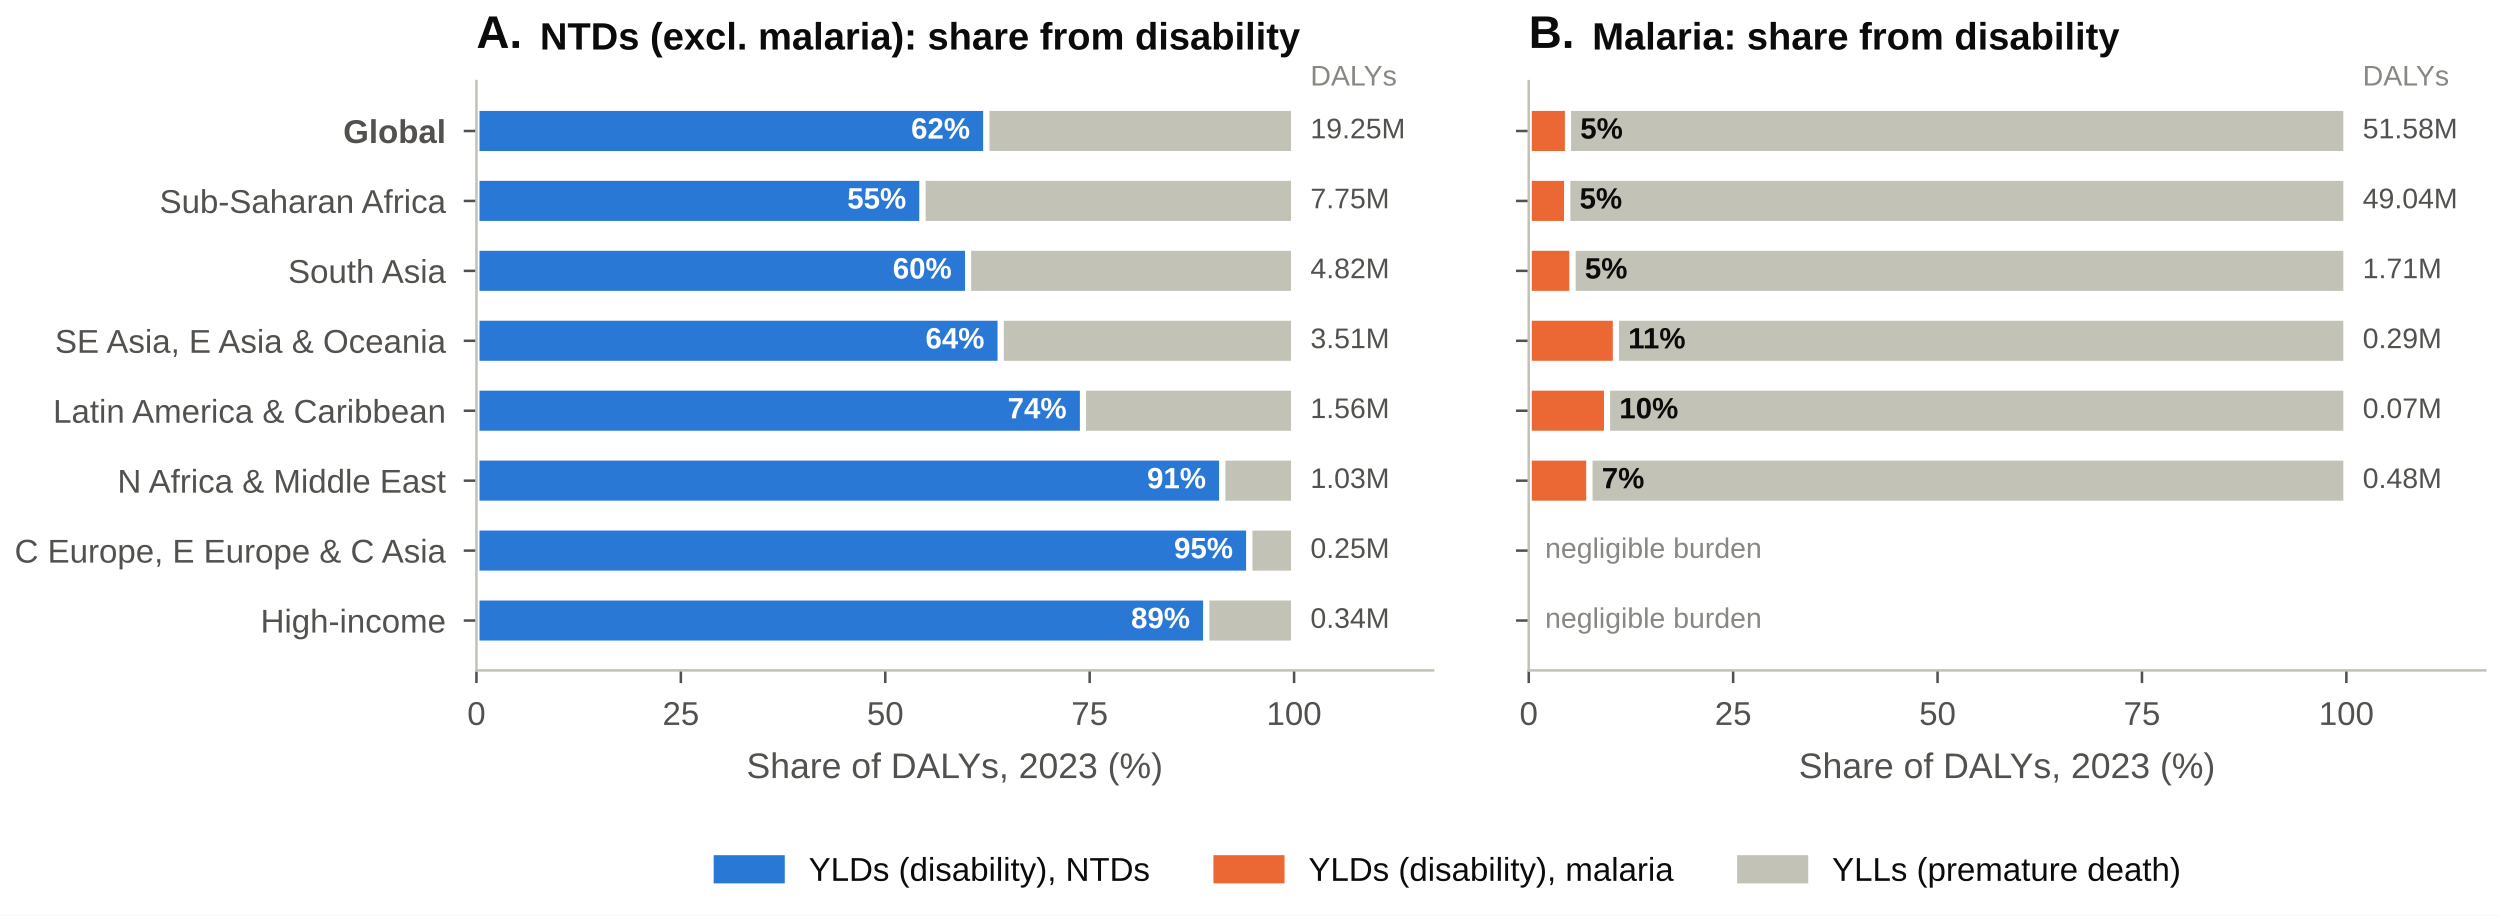
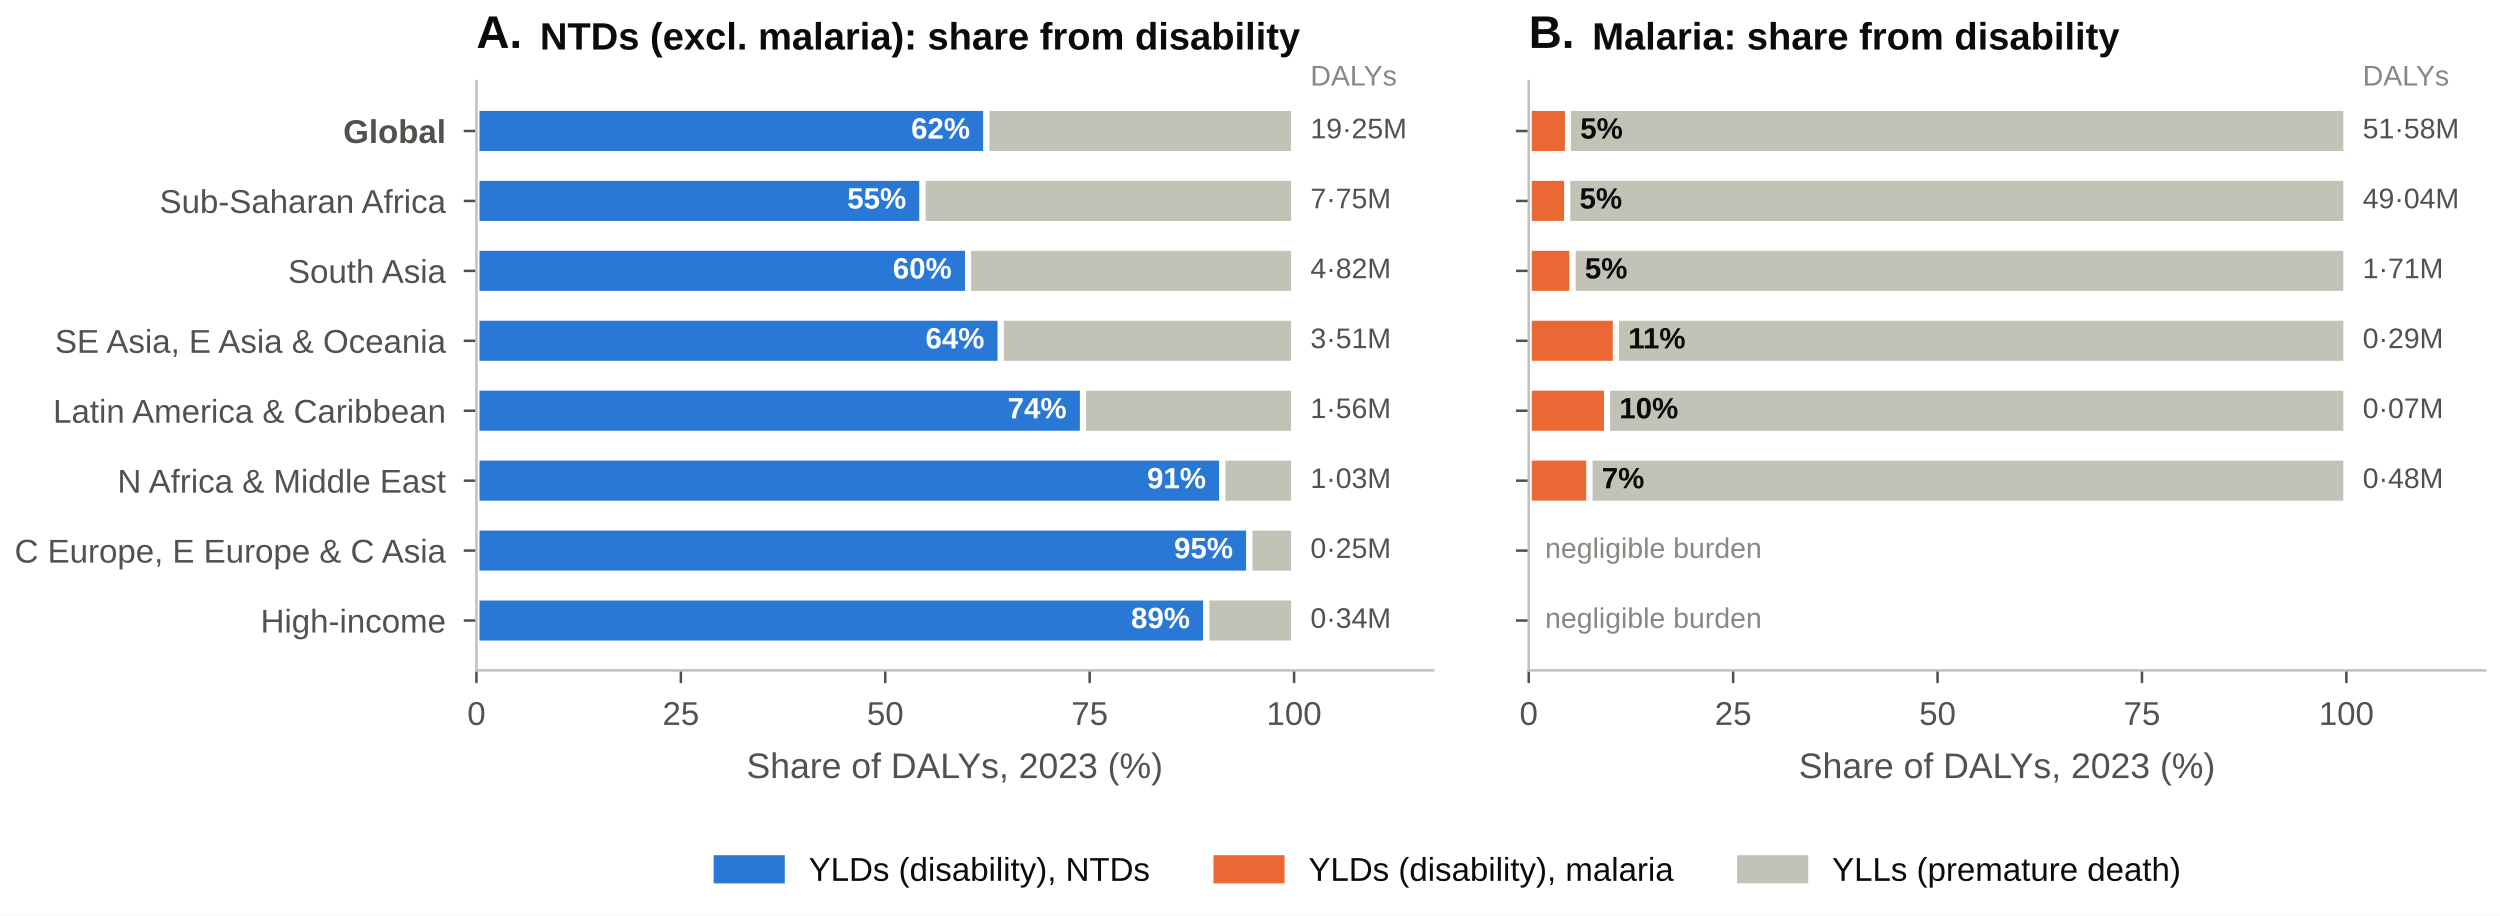
<svg xmlns="http://www.w3.org/2000/svg" xmlns:xlink="http://www.w3.org/1999/xlink" width="492.096pt" height="180.232pt" viewBox="0 0 492.096 180.232" version="1.1">
  <defs>
    <style type="text/css">*{stroke-linejoin: round; stroke-linecap: butt}</style>
  </defs>
  <g id="figure_1">
    <g id="patch_1">
      <path d="M 0 180.232  L 492.096 180.232  L 492.096 0  L 0 0  z " style="fill: #ffffff" />
    </g>
    <g id="axes_1">
      <g id="patch_2">
        <path d="M 93.783 131.96  L 282.085 131.96  L 282.085 15.966  L 93.783 15.966  z " style="fill: #ffffff" />
      </g>
      <g id="patch_3">
-         <path d="M 93.783 30.324  L 194.164 30.324  L 194.164 21.238  L 93.783 21.238  z " clip-path="url(#p5b78f4cf25)" style="fill: #2a78d6; stroke: #ffffff; stroke-width: 1.2; stroke-linejoin: miter" />
+         <path d="M 93.783 30.324  L 194.164 30.324  L 194.164 21.238  L 93.783 21.238  z " clip-path="url(#p3d4c8fc6a2)" style="fill: #2a78d6; stroke: #ffffff; stroke-width: 1.2; stroke-linejoin: miter" />
      </g>
      <g id="patch_4">
-         <path d="M 93.783 44.09  L 181.595 44.09  L 181.595 35.005  L 93.783 35.005  z " clip-path="url(#p5b78f4cf25)" style="fill: #2a78d6; stroke: #ffffff; stroke-width: 1.2; stroke-linejoin: miter" />
+         <path d="M 93.783 44.09  L 181.595 44.09  L 181.595 35.005  L 93.783 35.005  z " clip-path="url(#p3d4c8fc6a2)" style="fill: #2a78d6; stroke: #ffffff; stroke-width: 1.2; stroke-linejoin: miter" />
      </g>
      <g id="patch_5">
-         <path d="M 93.783 57.856  L 190.558 57.856  L 190.558 48.771  L 93.783 48.771  z " clip-path="url(#p5b78f4cf25)" style="fill: #2a78d6; stroke: #ffffff; stroke-width: 1.2; stroke-linejoin: miter" />
+         <path d="M 93.783 57.856  L 190.558 57.856  L 190.558 48.771  L 93.783 48.771  z " clip-path="url(#p3d4c8fc6a2)" style="fill: #2a78d6; stroke: #ffffff; stroke-width: 1.2; stroke-linejoin: miter" />
      </g>
      <g id="patch_6">
-         <path d="M 93.783 71.623  L 196.994 71.623  L 196.994 62.537  L 93.783 62.537  z " clip-path="url(#p5b78f4cf25)" style="fill: #2a78d6; stroke: #ffffff; stroke-width: 1.2; stroke-linejoin: miter" />
+         <path d="M 93.783 71.623  L 196.994 71.623  L 196.994 62.537  L 93.783 62.537  z " clip-path="url(#p3d4c8fc6a2)" style="fill: #2a78d6; stroke: #ffffff; stroke-width: 1.2; stroke-linejoin: miter" />
      </g>
      <g id="patch_7">
-         <path d="M 93.783 85.389  L 213.172 85.389  L 213.172 76.303  L 93.783 76.303  z " clip-path="url(#p5b78f4cf25)" style="fill: #2a78d6; stroke: #ffffff; stroke-width: 1.2; stroke-linejoin: miter" />
+         <path d="M 93.783 85.389  L 213.172 85.389  L 213.172 76.303  L 93.783 76.303  z " clip-path="url(#p3d4c8fc6a2)" style="fill: #2a78d6; stroke: #ffffff; stroke-width: 1.2; stroke-linejoin: miter" />
      </g>
      <g id="patch_8">
-         <path d="M 93.783 99.155  L 240.61 99.155  L 240.61 90.069  L 93.783 90.069  z " clip-path="url(#p5b78f4cf25)" style="fill: #2a78d6; stroke: #ffffff; stroke-width: 1.2; stroke-linejoin: miter" />
+         <path d="M 93.783 99.155  L 240.61 99.155  L 240.61 90.069  L 93.783 90.069  z " clip-path="url(#p3d4c8fc6a2)" style="fill: #2a78d6; stroke: #ffffff; stroke-width: 1.2; stroke-linejoin: miter" />
      </g>
      <g id="patch_9">
-         <path d="M 93.783 112.921  L 245.925 112.921  L 245.925 103.835  L 93.783 103.835  z " clip-path="url(#p5b78f4cf25)" style="fill: #2a78d6; stroke: #ffffff; stroke-width: 1.2; stroke-linejoin: miter" />
+         <path d="M 93.783 112.921  L 245.925 112.921  L 245.925 103.835  L 93.783 103.835  z " clip-path="url(#p3d4c8fc6a2)" style="fill: #2a78d6; stroke: #ffffff; stroke-width: 1.2; stroke-linejoin: miter" />
      </g>
      <g id="patch_10">
-         <path d="M 93.783 126.687  L 237.46 126.687  L 237.46 117.602  L 93.783 117.602  z " clip-path="url(#p5b78f4cf25)" style="fill: #2a78d6; stroke: #ffffff; stroke-width: 1.2; stroke-linejoin: miter" />
+         <path d="M 93.783 126.687  L 237.46 126.687  L 237.46 117.602  L 93.783 117.602  z " clip-path="url(#p3d4c8fc6a2)" style="fill: #2a78d6; stroke: #ffffff; stroke-width: 1.2; stroke-linejoin: miter" />
      </g>
      <g id="patch_11">
-         <path d="M 194.164 30.324  L 254.725 30.324  L 254.725 21.238  L 194.164 21.238  z " clip-path="url(#p5b78f4cf25)" style="fill: #c3c2b7; stroke: #ffffff; stroke-width: 1.2; stroke-linejoin: miter" />
+         <path d="M 194.164 30.324  L 254.725 30.324  L 254.725 21.238  L 194.164 21.238  z " clip-path="url(#p3d4c8fc6a2)" style="fill: #c3c2b7; stroke: #ffffff; stroke-width: 1.2; stroke-linejoin: miter" />
      </g>
      <g id="patch_12">
-         <path d="M 181.595 44.09  L 254.725 44.09  L 254.725 35.005  L 181.595 35.005  z " clip-path="url(#p5b78f4cf25)" style="fill: #c3c2b7; stroke: #ffffff; stroke-width: 1.2; stroke-linejoin: miter" />
+         <path d="M 181.595 44.09  L 254.725 44.09  L 254.725 35.005  L 181.595 35.005  z " clip-path="url(#p3d4c8fc6a2)" style="fill: #c3c2b7; stroke: #ffffff; stroke-width: 1.2; stroke-linejoin: miter" />
      </g>
      <g id="patch_13">
-         <path d="M 190.558 57.856  L 254.725 57.856  L 254.725 48.771  L 190.558 48.771  z " clip-path="url(#p5b78f4cf25)" style="fill: #c3c2b7; stroke: #ffffff; stroke-width: 1.2; stroke-linejoin: miter" />
+         <path d="M 190.558 57.856  L 254.725 57.856  L 254.725 48.771  L 190.558 48.771  z " clip-path="url(#p3d4c8fc6a2)" style="fill: #c3c2b7; stroke: #ffffff; stroke-width: 1.2; stroke-linejoin: miter" />
      </g>
      <g id="patch_14">
-         <path d="M 196.994 71.623  L 254.725 71.623  L 254.725 62.537  L 196.994 62.537  z " clip-path="url(#p5b78f4cf25)" style="fill: #c3c2b7; stroke: #ffffff; stroke-width: 1.2; stroke-linejoin: miter" />
+         <path d="M 196.994 71.623  L 254.725 71.623  L 254.725 62.537  L 196.994 62.537  z " clip-path="url(#p3d4c8fc6a2)" style="fill: #c3c2b7; stroke: #ffffff; stroke-width: 1.2; stroke-linejoin: miter" />
      </g>
      <g id="patch_15">
-         <path d="M 213.172 85.389  L 254.725 85.389  L 254.725 76.303  L 213.172 76.303  z " clip-path="url(#p5b78f4cf25)" style="fill: #c3c2b7; stroke: #ffffff; stroke-width: 1.2; stroke-linejoin: miter" />
+         <path d="M 213.172 85.389  L 254.725 85.389  L 254.725 76.303  L 213.172 76.303  z " clip-path="url(#p3d4c8fc6a2)" style="fill: #c3c2b7; stroke: #ffffff; stroke-width: 1.2; stroke-linejoin: miter" />
      </g>
      <g id="patch_16">
-         <path d="M 240.61 99.155  L 254.725 99.155  L 254.725 90.069  L 240.61 90.069  z " clip-path="url(#p5b78f4cf25)" style="fill: #c3c2b7; stroke: #ffffff; stroke-width: 1.2; stroke-linejoin: miter" />
+         <path d="M 240.61 99.155  L 254.725 99.155  L 254.725 90.069  L 240.61 90.069  z " clip-path="url(#p3d4c8fc6a2)" style="fill: #c3c2b7; stroke: #ffffff; stroke-width: 1.2; stroke-linejoin: miter" />
      </g>
      <g id="patch_17">
-         <path d="M 245.925 112.921  L 254.725 112.921  L 254.725 103.835  L 245.925 103.835  z " clip-path="url(#p5b78f4cf25)" style="fill: #c3c2b7; stroke: #ffffff; stroke-width: 1.2; stroke-linejoin: miter" />
+         <path d="M 245.925 112.921  L 254.725 112.921  L 254.725 103.835  L 245.925 103.835  z " clip-path="url(#p3d4c8fc6a2)" style="fill: #c3c2b7; stroke: #ffffff; stroke-width: 1.2; stroke-linejoin: miter" />
      </g>
      <g id="patch_18">
-         <path d="M 237.46 126.687  L 254.725 126.687  L 254.725 117.602  L 237.46 117.602  z " clip-path="url(#p5b78f4cf25)" style="fill: #c3c2b7; stroke: #ffffff; stroke-width: 1.2; stroke-linejoin: miter" />
+         <path d="M 237.46 126.687  L 254.725 126.687  L 254.725 117.602  L 237.46 117.602  z " clip-path="url(#p3d4c8fc6a2)" style="fill: #c3c2b7; stroke: #ffffff; stroke-width: 1.2; stroke-linejoin: miter" />
      </g>
      <g id="matplotlib.axis_1">
        <g id="xtick_1">
          <g id="line2d_1">
            <defs>
-               <path id="m153433182d" d="M 0 0  L 0 2.5  " style="stroke: #52514e; stroke-width: 0.5" />
+               <path id="m8f6ca0f1fa" d="M 0 0  L 0 2.5  " style="stroke: #52514e; stroke-width: 0.5" />
            </defs>
            <g>
-               <use xlink:href="#m153433182d" x="93.783" y="131.96" style="fill: #52514e; stroke: #52514e; stroke-width: 0.5" />
+               <use xlink:href="#m8f6ca0f1fa" x="93.783" y="131.96" style="fill: #52514e; stroke: #52514e; stroke-width: 0.5" />
            </g>
          </g>
          <g id="text_1">
            <text style="font-size: 6.5px; font-family: 'Liberation Sans'; text-anchor: middle; fill: #52514e" x="93.783" y="142.692" transform="rotate(-0 93.7832 142.6919)">0</text>
          </g>
        </g>
        <g id="xtick_2">
          <g id="line2d_2">
            <g>
-               <use xlink:href="#m153433182d" x="134.019" y="131.96" style="fill: #52514e; stroke: #52514e; stroke-width: 0.5" />
+               <use xlink:href="#m8f6ca0f1fa" x="134.019" y="131.96" style="fill: #52514e; stroke: #52514e; stroke-width: 0.5" />
            </g>
          </g>
          <g id="text_2">
            <text style="font-size: 6.5px; font-family: 'Liberation Sans'; text-anchor: middle; fill: #52514e" x="134.019" y="142.692" transform="rotate(-0 134.0186 142.6919)">25</text>
          </g>
        </g>
        <g id="xtick_3">
          <g id="line2d_3">
            <g>
-               <use xlink:href="#m153433182d" x="174.254" y="131.96" style="fill: #52514e; stroke: #52514e; stroke-width: 0.5" />
+               <use xlink:href="#m8f6ca0f1fa" x="174.254" y="131.96" style="fill: #52514e; stroke: #52514e; stroke-width: 0.5" />
            </g>
          </g>
          <g id="text_3">
            <text style="font-size: 6.5px; font-family: 'Liberation Sans'; text-anchor: middle; fill: #52514e" x="174.254" y="142.692" transform="rotate(-0 174.2539 142.6919)">50</text>
          </g>
        </g>
        <g id="xtick_4">
          <g id="line2d_4">
            <g>
-               <use xlink:href="#m153433182d" x="214.489" y="131.96" style="fill: #52514e; stroke: #52514e; stroke-width: 0.5" />
+               <use xlink:href="#m8f6ca0f1fa" x="214.489" y="131.96" style="fill: #52514e; stroke: #52514e; stroke-width: 0.5" />
            </g>
          </g>
          <g id="text_4">
            <text style="font-size: 6.5px; font-family: 'Liberation Sans'; text-anchor: middle; fill: #52514e" x="214.489" y="142.692" transform="rotate(-0 214.4893 142.6919)">75</text>
          </g>
        </g>
        <g id="xtick_5">
          <g id="line2d_5">
            <g>
-               <use xlink:href="#m153433182d" x="254.725" y="131.96" style="fill: #52514e; stroke: #52514e; stroke-width: 0.5" />
+               <use xlink:href="#m8f6ca0f1fa" x="254.725" y="131.96" style="fill: #52514e; stroke: #52514e; stroke-width: 0.5" />
            </g>
          </g>
          <g id="text_5">
            <text style="font-size: 6.5px; font-family: 'Liberation Sans'; text-anchor: middle; fill: #52514e" x="254.725" y="142.692" transform="rotate(-0 254.7246 142.6919)">100</text>
          </g>
        </g>
        <g id="text_6">
          <text style="font-size: 7px; font-family: 'Liberation Sans'; text-anchor: middle; fill: #52514e" x="187.934" y="153.156" transform="rotate(-0 187.9339 153.156)">Share of DALYs, 2023 (%)</text>
        </g>
      </g>
      <g id="matplotlib.axis_2">
        <g id="ytick_1">
          <g id="line2d_6">
            <defs>
-               <path id="m3d9cbe8bb7" d="M 0 0  L -2.5 0  " style="stroke: #52514e; stroke-width: 0.5" />
+               <path id="mce518e79b2" d="M 0 0  L -2.5 0  " style="stroke: #52514e; stroke-width: 0.5" />
            </defs>
            <g>
-               <use xlink:href="#m3d9cbe8bb7" x="93.783" y="25.781" style="fill: #52514e; stroke: #52514e; stroke-width: 0.5" />
+               <use xlink:href="#mce518e79b2" x="93.783" y="25.781" style="fill: #52514e; stroke: #52514e; stroke-width: 0.5" />
            </g>
          </g>
          <g id="text_7">
            <text style="font-weight: 700; font-size: 6.5px; font-family: 'Liberation Sans'; text-anchor: end; fill: #52514e" x="87.783" y="28.147" transform="rotate(-0 87.7832 28.1474)">Global</text>
          </g>
        </g>
        <g id="ytick_2">
          <g id="line2d_7">
            <g>
-               <use xlink:href="#m3d9cbe8bb7" x="93.783" y="39.547" style="fill: #52514e; stroke: #52514e; stroke-width: 0.5" />
+               <use xlink:href="#mce518e79b2" x="93.783" y="39.547" style="fill: #52514e; stroke: #52514e; stroke-width: 0.5" />
            </g>
          </g>
          <g id="text_8">
            <text style="font-size: 6.5px; font-family: 'Liberation Sans'; text-anchor: end; fill: #52514e" x="87.783" y="41.914" transform="rotate(-0 87.7832 41.91356)">Sub-Saharan Africa</text>
          </g>
        </g>
        <g id="ytick_3">
          <g id="line2d_8">
            <g>
-               <use xlink:href="#m3d9cbe8bb7" x="93.783" y="53.314" style="fill: #52514e; stroke: #52514e; stroke-width: 0.5" />
+               <use xlink:href="#mce518e79b2" x="93.783" y="53.314" style="fill: #52514e; stroke: #52514e; stroke-width: 0.5" />
            </g>
          </g>
          <g id="text_9">
            <text style="font-size: 6.5px; font-family: 'Liberation Sans'; text-anchor: end; fill: #52514e" x="87.783" y="55.68" transform="rotate(-0 87.7832 55.67973)">South Asia</text>
          </g>
        </g>
        <g id="ytick_4">
          <g id="line2d_9">
            <g>
-               <use xlink:href="#m3d9cbe8bb7" x="93.783" y="67.08" style="fill: #52514e; stroke: #52514e; stroke-width: 0.5" />
+               <use xlink:href="#mce518e79b2" x="93.783" y="67.08" style="fill: #52514e; stroke: #52514e; stroke-width: 0.5" />
            </g>
          </g>
          <g id="text_10">
            <text style="font-size: 6.5px; font-family: 'Liberation Sans'; text-anchor: end; fill: #52514e" x="87.783" y="69.446" transform="rotate(-0 87.7832 69.44589)">SE Asia, E Asia &amp; Oceania</text>
          </g>
        </g>
        <g id="ytick_5">
          <g id="line2d_10">
            <g>
-               <use xlink:href="#m3d9cbe8bb7" x="93.783" y="80.846" style="fill: #52514e; stroke: #52514e; stroke-width: 0.5" />
+               <use xlink:href="#mce518e79b2" x="93.783" y="80.846" style="fill: #52514e; stroke: #52514e; stroke-width: 0.5" />
            </g>
          </g>
          <g id="text_11">
            <text style="font-size: 6.5px; font-family: 'Liberation Sans'; text-anchor: end; fill: #52514e" x="87.783" y="83.212" transform="rotate(-0 87.7832 83.21206)">Latin America &amp; Caribbean</text>
          </g>
        </g>
        <g id="ytick_6">
          <g id="line2d_11">
            <g>
-               <use xlink:href="#m3d9cbe8bb7" x="93.783" y="94.612" style="fill: #52514e; stroke: #52514e; stroke-width: 0.5" />
+               <use xlink:href="#mce518e79b2" x="93.783" y="94.612" style="fill: #52514e; stroke: #52514e; stroke-width: 0.5" />
            </g>
          </g>
          <g id="text_12">
            <text style="font-size: 6.5px; font-family: 'Liberation Sans'; text-anchor: end; fill: #52514e" x="87.783" y="96.978" transform="rotate(-0 87.7832 96.97822)">N Africa &amp; Middle East</text>
          </g>
        </g>
        <g id="ytick_7">
          <g id="line2d_12">
            <g>
-               <use xlink:href="#m3d9cbe8bb7" x="93.783" y="108.378" style="fill: #52514e; stroke: #52514e; stroke-width: 0.5" />
+               <use xlink:href="#mce518e79b2" x="93.783" y="108.378" style="fill: #52514e; stroke: #52514e; stroke-width: 0.5" />
            </g>
          </g>
          <g id="text_13">
            <text style="font-size: 6.5px; font-family: 'Liberation Sans'; text-anchor: end; fill: #52514e" x="87.783" y="110.744" transform="rotate(-0 87.7832 110.7444)">C Europe, E Europe &amp; C Asia</text>
          </g>
        </g>
        <g id="ytick_8">
          <g id="line2d_13">
            <g>
-               <use xlink:href="#m3d9cbe8bb7" x="93.783" y="122.144" style="fill: #52514e; stroke: #52514e; stroke-width: 0.5" />
+               <use xlink:href="#mce518e79b2" x="93.783" y="122.144" style="fill: #52514e; stroke: #52514e; stroke-width: 0.5" />
            </g>
          </g>
          <g id="text_14">
            <text style="font-size: 6.5px; font-family: 'Liberation Sans'; text-anchor: end; fill: #52514e" x="87.783" y="124.511" transform="rotate(-0 87.7832 124.5106)">High-income</text>
          </g>
        </g>
      </g>
      <g id="patch_19">
        <path d="M 93.783 131.96  L 93.783 15.966  " style="fill: none; stroke: #c3c2b7; stroke-width: 0.5; stroke-linejoin: miter; stroke-linecap: square" />
      </g>
      <g id="patch_20">
        <path d="M 93.783 131.96  L 282.085 131.96  " style="fill: none; stroke: #c3c2b7; stroke-width: 0.5; stroke-linejoin: miter; stroke-linecap: square" />
      </g>
      <g id="text_15">
        <text style="font-weight: 700; font-size: 5.8px; font-family: 'Liberation Sans'; text-anchor: end; fill: #ffffff" x="190.945" y="27.282" transform="rotate(-0 190.9453 27.28229)">62%</text>
      </g>
      <g id="text_16">
-         <text style="font-size: 5.6px; font-family: 'Liberation Sans'; text-anchor: start; fill: #52514e" x="257.943" y="27.231" transform="rotate(-0 257.9435 27.23053)">19.25M</text>
+         <text style="font-size: 5.6px; font-family: 'Liberation Sans'; text-anchor: start; fill: #52514e" x="257.943" y="27.231" transform="rotate(-0 257.9435 27.23053)">19·25M</text>
      </g>
      <g id="text_17">
        <text style="font-weight: 700; font-size: 5.8px; font-family: 'Liberation Sans'; text-anchor: end; fill: #ffffff" x="178.376" y="41.048" transform="rotate(-0 178.3764 41.04845)">55%</text>
      </g>
      <g id="text_18">
-         <text style="font-size: 5.6px; font-family: 'Liberation Sans'; text-anchor: start; fill: #52514e" x="257.943" y="40.997" transform="rotate(-0 257.9435 40.9967)">7.75M</text>
+         <text style="font-size: 5.6px; font-family: 'Liberation Sans'; text-anchor: start; fill: #52514e" x="257.943" y="40.997" transform="rotate(-0 257.9435 40.9967)">7·75M</text>
      </g>
      <g id="text_19">
        <text style="font-weight: 700; font-size: 5.8px; font-family: 'Liberation Sans'; text-anchor: end; fill: #ffffff" x="187.34" y="54.815" transform="rotate(-0 187.3396 54.81462)">60%</text>
      </g>
      <g id="text_20">
-         <text style="font-size: 5.6px; font-family: 'Liberation Sans'; text-anchor: start; fill: #52514e" x="257.943" y="54.763" transform="rotate(-0 257.9435 54.76286)">4.82M</text>
+         <text style="font-size: 5.6px; font-family: 'Liberation Sans'; text-anchor: start; fill: #52514e" x="257.943" y="54.763" transform="rotate(-0 257.9435 54.76286)">4·82M</text>
      </g>
      <g id="text_21">
        <text style="font-weight: 700; font-size: 5.8px; font-family: 'Liberation Sans'; text-anchor: end; fill: #ffffff" x="193.775" y="68.581" transform="rotate(-0 193.775 68.58078)">64%</text>
      </g>
      <g id="text_22">
-         <text style="font-size: 5.6px; font-family: 'Liberation Sans'; text-anchor: start; fill: #52514e" x="257.943" y="68.529" transform="rotate(-0 257.9435 68.52902)">3.51M</text>
+         <text style="font-size: 5.6px; font-family: 'Liberation Sans'; text-anchor: start; fill: #52514e" x="257.943" y="68.529" transform="rotate(-0 257.9435 68.52902)">3·51M</text>
      </g>
      <g id="text_23">
        <text style="font-weight: 700; font-size: 5.8px; font-family: 'Liberation Sans'; text-anchor: end; fill: #ffffff" x="209.953" y="82.347" transform="rotate(-0 209.9533 82.34695)">74%</text>
      </g>
      <g id="text_24">
-         <text style="font-size: 5.6px; font-family: 'Liberation Sans'; text-anchor: start; fill: #52514e" x="257.943" y="82.295" transform="rotate(-0 257.9435 82.29519)">1.56M</text>
+         <text style="font-size: 5.6px; font-family: 'Liberation Sans'; text-anchor: start; fill: #52514e" x="257.943" y="82.295" transform="rotate(-0 257.9435 82.29519)">1·56M</text>
      </g>
      <g id="text_25">
        <text style="font-weight: 700; font-size: 5.8px; font-family: 'Liberation Sans'; text-anchor: end; fill: #ffffff" x="237.391" y="96.113" transform="rotate(-0 237.3914 96.11311)">91%</text>
      </g>
      <g id="text_26">
-         <text style="font-size: 5.6px; font-family: 'Liberation Sans'; text-anchor: start; fill: #52514e" x="257.943" y="96.061" transform="rotate(-0 257.9435 96.06135)">1.03M</text>
+         <text style="font-size: 5.6px; font-family: 'Liberation Sans'; text-anchor: start; fill: #52514e" x="257.943" y="96.061" transform="rotate(-0 257.9435 96.06135)">1·03M</text>
      </g>
      <g id="text_27">
        <text style="font-weight: 700; font-size: 5.8px; font-family: 'Liberation Sans'; text-anchor: end; fill: #ffffff" x="242.706" y="109.879" transform="rotate(-0 242.7061 109.8793)">95%</text>
      </g>
      <g id="text_28">
-         <text style="font-size: 5.6px; font-family: 'Liberation Sans'; text-anchor: start; fill: #52514e" x="257.943" y="109.828" transform="rotate(-0 257.9435 109.8275)">0.25M</text>
+         <text style="font-size: 5.6px; font-family: 'Liberation Sans'; text-anchor: start; fill: #52514e" x="257.943" y="109.828" transform="rotate(-0 257.9435 109.8275)">0·25M</text>
      </g>
      <g id="text_29">
        <text style="font-weight: 700; font-size: 5.8px; font-family: 'Liberation Sans'; text-anchor: end; fill: #ffffff" x="234.241" y="123.645" transform="rotate(-0 234.2412 123.6454)">89%</text>
      </g>
      <g id="text_30">
-         <text style="font-size: 5.6px; font-family: 'Liberation Sans'; text-anchor: start; fill: #52514e" x="257.943" y="123.594" transform="rotate(-0 257.9435 123.5937)">0.34M</text>
+         <text style="font-size: 5.6px; font-family: 'Liberation Sans'; text-anchor: start; fill: #52514e" x="257.943" y="123.594" transform="rotate(-0 257.9435 123.5937)">0·34M</text>
      </g>
      <g id="text_31">
        <text style="font-size: 5.6px; font-family: 'Liberation Sans'; text-anchor: start; fill: #898781" x="257.943" y="16.833" transform="rotate(-0 257.9435 16.8333)">DALYs</text>
      </g>
      <g id="text_32">
        <text style="font-weight: 700; font-size: 9px; font-family: 'Liberation Sans'; text-anchor: start; fill: #0b0b0b" x="93.783" y="9.432" transform="rotate(-0 93.7832 9.432246)">A.</text>
      </g>
      <g id="text_33">
        <text style="font-weight: 700; font-size: 7.5px; font-family: 'Liberation Sans'; text-anchor: start; fill: #0b0b0b" x="106.283" y="9.748" transform="rotate(-0 106.2832 9.74792)">NTDs (excl. malaria): share from disability</text>
      </g>
    </g>
    <g id="axes_2">
      <g id="patch_21">
        <path d="M 300.915 131.96  L 489.216 131.96  L 489.216 15.966  L 300.915 15.966  z " style="fill: #ffffff" />
      </g>
      <g id="patch_22">
-         <path d="M 300.915 30.324  L 308.642 30.324  L 308.642 21.238  L 300.915 21.238  z " clip-path="url(#p380bfe3a64)" style="fill: #eb6834; stroke: #ffffff; stroke-width: 1.2; stroke-linejoin: miter" />
+         <path d="M 300.915 30.324  L 308.642 30.324  L 308.642 21.238  L 300.915 21.238  z " clip-path="url(#p7ec6bf40f7)" style="fill: #eb6834; stroke: #ffffff; stroke-width: 1.2; stroke-linejoin: miter" />
      </g>
      <g id="patch_23">
-         <path d="M 300.915 44.09  L 308.504 44.09  L 308.504 35.005  L 300.915 35.005  z " clip-path="url(#p380bfe3a64)" style="fill: #eb6834; stroke: #ffffff; stroke-width: 1.2; stroke-linejoin: miter" />
+         <path d="M 300.915 44.09  L 308.504 44.09  L 308.504 35.005  L 300.915 35.005  z " clip-path="url(#p7ec6bf40f7)" style="fill: #eb6834; stroke: #ffffff; stroke-width: 1.2; stroke-linejoin: miter" />
      </g>
      <g id="patch_24">
-         <path d="M 300.915 57.856  L 309.548 57.856  L 309.548 48.771  L 300.915 48.771  z " clip-path="url(#p380bfe3a64)" style="fill: #eb6834; stroke: #ffffff; stroke-width: 1.2; stroke-linejoin: miter" />
+         <path d="M 300.915 57.856  L 309.548 57.856  L 309.548 48.771  L 300.915 48.771  z " clip-path="url(#p7ec6bf40f7)" style="fill: #eb6834; stroke: #ffffff; stroke-width: 1.2; stroke-linejoin: miter" />
      </g>
      <g id="patch_25">
-         <path d="M 300.915 71.623  L 318.08 71.623  L 318.08 62.537  L 300.915 62.537  z " clip-path="url(#p380bfe3a64)" style="fill: #eb6834; stroke: #ffffff; stroke-width: 1.2; stroke-linejoin: miter" />
+         <path d="M 300.915 71.623  L 318.08 71.623  L 318.08 62.537  L 300.915 62.537  z " clip-path="url(#p7ec6bf40f7)" style="fill: #eb6834; stroke: #ffffff; stroke-width: 1.2; stroke-linejoin: miter" />
      </g>
      <g id="patch_26">
-         <path d="M 300.915 85.389  L 316.328 85.389  L 316.328 76.303  L 300.915 76.303  z " clip-path="url(#p380bfe3a64)" style="fill: #eb6834; stroke: #ffffff; stroke-width: 1.2; stroke-linejoin: miter" />
+         <path d="M 300.915 85.389  L 316.328 85.389  L 316.328 76.303  L 300.915 76.303  z " clip-path="url(#p7ec6bf40f7)" style="fill: #eb6834; stroke: #ffffff; stroke-width: 1.2; stroke-linejoin: miter" />
      </g>
      <g id="patch_27">
-         <path d="M 300.915 99.155  L 312.875 99.155  L 312.875 90.069  L 300.915 90.069  z " clip-path="url(#p380bfe3a64)" style="fill: #eb6834; stroke: #ffffff; stroke-width: 1.2; stroke-linejoin: miter" />
+         <path d="M 300.915 99.155  L 312.875 99.155  L 312.875 90.069  L 300.915 90.069  z " clip-path="url(#p7ec6bf40f7)" style="fill: #eb6834; stroke: #ffffff; stroke-width: 1.2; stroke-linejoin: miter" />
      </g>
      <g id="patch_28">
-         <path d="M 0 0  z " clip-path="url(#p380bfe3a64)" style="fill: #eb6834; stroke: #ffffff; stroke-width: 1.2; stroke-linejoin: miter" />
+         <path d="M 0 0  z " clip-path="url(#p7ec6bf40f7)" style="fill: #eb6834; stroke: #ffffff; stroke-width: 1.2; stroke-linejoin: miter" />
      </g>
      <g id="patch_29">
-         <path d="M 0 0  z " clip-path="url(#p380bfe3a64)" style="fill: #eb6834; stroke: #ffffff; stroke-width: 1.2; stroke-linejoin: miter" />
+         <path d="M 0 0  z " clip-path="url(#p7ec6bf40f7)" style="fill: #eb6834; stroke: #ffffff; stroke-width: 1.2; stroke-linejoin: miter" />
      </g>
      <g id="patch_30">
-         <path d="M 308.642 30.324  L 461.856 30.324  L 461.856 21.238  L 308.642 21.238  z " clip-path="url(#p380bfe3a64)" style="fill: #c3c2b7; stroke: #ffffff; stroke-width: 1.2; stroke-linejoin: miter" />
+         <path d="M 308.642 30.324  L 461.856 30.324  L 461.856 21.238  L 308.642 21.238  z " clip-path="url(#p7ec6bf40f7)" style="fill: #c3c2b7; stroke: #ffffff; stroke-width: 1.2; stroke-linejoin: miter" />
      </g>
      <g id="patch_31">
-         <path d="M 308.504 44.09  L 461.856 44.09  L 461.856 35.005  L 308.504 35.005  z " clip-path="url(#p380bfe3a64)" style="fill: #c3c2b7; stroke: #ffffff; stroke-width: 1.2; stroke-linejoin: miter" />
+         <path d="M 308.504 44.09  L 461.856 44.09  L 461.856 35.005  L 308.504 35.005  z " clip-path="url(#p7ec6bf40f7)" style="fill: #c3c2b7; stroke: #ffffff; stroke-width: 1.2; stroke-linejoin: miter" />
      </g>
      <g id="patch_32">
-         <path d="M 309.548 57.856  L 461.856 57.856  L 461.856 48.771  L 309.548 48.771  z " clip-path="url(#p380bfe3a64)" style="fill: #c3c2b7; stroke: #ffffff; stroke-width: 1.2; stroke-linejoin: miter" />
+         <path d="M 309.548 57.856  L 461.856 57.856  L 461.856 48.771  L 309.548 48.771  z " clip-path="url(#p7ec6bf40f7)" style="fill: #c3c2b7; stroke: #ffffff; stroke-width: 1.2; stroke-linejoin: miter" />
      </g>
      <g id="patch_33">
-         <path d="M 318.08 71.623  L 461.856 71.623  L 461.856 62.537  L 318.08 62.537  z " clip-path="url(#p380bfe3a64)" style="fill: #c3c2b7; stroke: #ffffff; stroke-width: 1.2; stroke-linejoin: miter" />
+         <path d="M 318.08 71.623  L 461.856 71.623  L 461.856 62.537  L 318.08 62.537  z " clip-path="url(#p7ec6bf40f7)" style="fill: #c3c2b7; stroke: #ffffff; stroke-width: 1.2; stroke-linejoin: miter" />
      </g>
      <g id="patch_34">
-         <path d="M 316.328 85.389  L 461.856 85.389  L 461.856 76.303  L 316.328 76.303  z " clip-path="url(#p380bfe3a64)" style="fill: #c3c2b7; stroke: #ffffff; stroke-width: 1.2; stroke-linejoin: miter" />
+         <path d="M 316.328 85.389  L 461.856 85.389  L 461.856 76.303  L 316.328 76.303  z " clip-path="url(#p7ec6bf40f7)" style="fill: #c3c2b7; stroke: #ffffff; stroke-width: 1.2; stroke-linejoin: miter" />
      </g>
      <g id="patch_35">
-         <path d="M 312.875 99.155  L 461.856 99.155  L 461.856 90.069  L 312.875 90.069  z " clip-path="url(#p380bfe3a64)" style="fill: #c3c2b7; stroke: #ffffff; stroke-width: 1.2; stroke-linejoin: miter" />
+         <path d="M 312.875 99.155  L 461.856 99.155  L 461.856 90.069  L 312.875 90.069  z " clip-path="url(#p7ec6bf40f7)" style="fill: #c3c2b7; stroke: #ffffff; stroke-width: 1.2; stroke-linejoin: miter" />
      </g>
      <g id="patch_36">
-         <path d="M 0 0  z " clip-path="url(#p380bfe3a64)" style="fill: #c3c2b7; stroke: #ffffff; stroke-width: 1.2; stroke-linejoin: miter" />
+         <path d="M 0 0  z " clip-path="url(#p7ec6bf40f7)" style="fill: #c3c2b7; stroke: #ffffff; stroke-width: 1.2; stroke-linejoin: miter" />
      </g>
      <g id="patch_37">
-         <path d="M 0 0  z " clip-path="url(#p380bfe3a64)" style="fill: #c3c2b7; stroke: #ffffff; stroke-width: 1.2; stroke-linejoin: miter" />
+         <path d="M 0 0  z " clip-path="url(#p7ec6bf40f7)" style="fill: #c3c2b7; stroke: #ffffff; stroke-width: 1.2; stroke-linejoin: miter" />
      </g>
      <g id="matplotlib.axis_3">
        <g id="xtick_6">
          <g id="line2d_14">
            <g>
-               <use xlink:href="#m153433182d" x="300.915" y="131.96" style="fill: #52514e; stroke: #52514e; stroke-width: 0.5" />
+               <use xlink:href="#m8f6ca0f1fa" x="300.915" y="131.96" style="fill: #52514e; stroke: #52514e; stroke-width: 0.5" />
            </g>
          </g>
          <g id="text_34">
            <text style="font-size: 6.5px; font-family: 'Liberation Sans'; text-anchor: middle; fill: #52514e" x="300.915" y="142.692" transform="rotate(-0 300.9148 142.6919)">0</text>
          </g>
        </g>
        <g id="xtick_7">
          <g id="line2d_15">
            <g>
-               <use xlink:href="#m153433182d" x="341.15" y="131.96" style="fill: #52514e; stroke: #52514e; stroke-width: 0.5" />
+               <use xlink:href="#m8f6ca0f1fa" x="341.15" y="131.96" style="fill: #52514e; stroke: #52514e; stroke-width: 0.5" />
            </g>
          </g>
          <g id="text_35">
            <text style="font-size: 6.5px; font-family: 'Liberation Sans'; text-anchor: middle; fill: #52514e" x="341.15" y="142.692" transform="rotate(-0 341.1502 142.6919)">25</text>
          </g>
        </g>
        <g id="xtick_8">
          <g id="line2d_16">
            <g>
-               <use xlink:href="#m153433182d" x="381.386" y="131.96" style="fill: #52514e; stroke: #52514e; stroke-width: 0.5" />
+               <use xlink:href="#m8f6ca0f1fa" x="381.386" y="131.96" style="fill: #52514e; stroke: #52514e; stroke-width: 0.5" />
            </g>
          </g>
          <g id="text_36">
            <text style="font-size: 6.5px; font-family: 'Liberation Sans'; text-anchor: middle; fill: #52514e" x="381.386" y="142.692" transform="rotate(-0 381.3855 142.6919)">50</text>
          </g>
        </g>
        <g id="xtick_9">
          <g id="line2d_17">
            <g>
-               <use xlink:href="#m153433182d" x="421.621" y="131.96" style="fill: #52514e; stroke: #52514e; stroke-width: 0.5" />
+               <use xlink:href="#m8f6ca0f1fa" x="421.621" y="131.96" style="fill: #52514e; stroke: #52514e; stroke-width: 0.5" />
            </g>
          </g>
          <g id="text_37">
            <text style="font-size: 6.5px; font-family: 'Liberation Sans'; text-anchor: middle; fill: #52514e" x="421.621" y="142.692" transform="rotate(-0 421.6209 142.6919)">75</text>
          </g>
        </g>
        <g id="xtick_10">
          <g id="line2d_18">
            <g>
-               <use xlink:href="#m153433182d" x="461.856" y="131.96" style="fill: #52514e; stroke: #52514e; stroke-width: 0.5" />
+               <use xlink:href="#m8f6ca0f1fa" x="461.856" y="131.96" style="fill: #52514e; stroke: #52514e; stroke-width: 0.5" />
            </g>
          </g>
          <g id="text_38">
            <text style="font-size: 6.5px; font-family: 'Liberation Sans'; text-anchor: middle; fill: #52514e" x="461.856" y="142.692" transform="rotate(-0 461.8562 142.6919)">100</text>
          </g>
        </g>
        <g id="text_39">
          <text style="font-size: 7px; font-family: 'Liberation Sans'; text-anchor: middle; fill: #52514e" x="395.066" y="153.156" transform="rotate(-0 395.0655 153.156)">Share of DALYs, 2023 (%)</text>
        </g>
      </g>
      <g id="matplotlib.axis_4">
        <g id="ytick_9">
          <g id="line2d_19">
            <g>
-               <use xlink:href="#m3d9cbe8bb7" x="300.915" y="25.781" style="fill: #52514e; stroke: #52514e; stroke-width: 0.5" />
+               <use xlink:href="#mce518e79b2" x="300.915" y="25.781" style="fill: #52514e; stroke: #52514e; stroke-width: 0.5" />
            </g>
          </g>
        </g>
        <g id="ytick_10">
          <g id="line2d_20">
            <g>
-               <use xlink:href="#m3d9cbe8bb7" x="300.915" y="39.547" style="fill: #52514e; stroke: #52514e; stroke-width: 0.5" />
+               <use xlink:href="#mce518e79b2" x="300.915" y="39.547" style="fill: #52514e; stroke: #52514e; stroke-width: 0.5" />
            </g>
          </g>
        </g>
        <g id="ytick_11">
          <g id="line2d_21">
            <g>
-               <use xlink:href="#m3d9cbe8bb7" x="300.915" y="53.314" style="fill: #52514e; stroke: #52514e; stroke-width: 0.5" />
+               <use xlink:href="#mce518e79b2" x="300.915" y="53.314" style="fill: #52514e; stroke: #52514e; stroke-width: 0.5" />
            </g>
          </g>
        </g>
        <g id="ytick_12">
          <g id="line2d_22">
            <g>
-               <use xlink:href="#m3d9cbe8bb7" x="300.915" y="67.08" style="fill: #52514e; stroke: #52514e; stroke-width: 0.5" />
+               <use xlink:href="#mce518e79b2" x="300.915" y="67.08" style="fill: #52514e; stroke: #52514e; stroke-width: 0.5" />
            </g>
          </g>
        </g>
        <g id="ytick_13">
          <g id="line2d_23">
            <g>
-               <use xlink:href="#m3d9cbe8bb7" x="300.915" y="80.846" style="fill: #52514e; stroke: #52514e; stroke-width: 0.5" />
+               <use xlink:href="#mce518e79b2" x="300.915" y="80.846" style="fill: #52514e; stroke: #52514e; stroke-width: 0.5" />
            </g>
          </g>
        </g>
        <g id="ytick_14">
          <g id="line2d_24">
            <g>
-               <use xlink:href="#m3d9cbe8bb7" x="300.915" y="94.612" style="fill: #52514e; stroke: #52514e; stroke-width: 0.5" />
+               <use xlink:href="#mce518e79b2" x="300.915" y="94.612" style="fill: #52514e; stroke: #52514e; stroke-width: 0.5" />
            </g>
          </g>
        </g>
        <g id="ytick_15">
          <g id="line2d_25">
            <g>
-               <use xlink:href="#m3d9cbe8bb7" x="300.915" y="108.378" style="fill: #52514e; stroke: #52514e; stroke-width: 0.5" />
+               <use xlink:href="#mce518e79b2" x="300.915" y="108.378" style="fill: #52514e; stroke: #52514e; stroke-width: 0.5" />
            </g>
          </g>
        </g>
        <g id="ytick_16">
          <g id="line2d_26">
            <g>
-               <use xlink:href="#m3d9cbe8bb7" x="300.915" y="122.144" style="fill: #52514e; stroke: #52514e; stroke-width: 0.5" />
+               <use xlink:href="#mce518e79b2" x="300.915" y="122.144" style="fill: #52514e; stroke: #52514e; stroke-width: 0.5" />
            </g>
          </g>
        </g>
      </g>
      <g id="patch_38">
        <path d="M 300.915 131.96  L 300.915 15.966  " style="fill: none; stroke: #c3c2b7; stroke-width: 0.5; stroke-linejoin: miter; stroke-linecap: square" />
      </g>
      <g id="patch_39">
        <path d="M 300.915 131.96  L 489.216 131.96  " style="fill: none; stroke: #c3c2b7; stroke-width: 0.5; stroke-linejoin: miter; stroke-linecap: square" />
      </g>
      <g id="text_40">
        <text style="font-weight: 700; font-size: 5.8px; font-family: 'Liberation Sans'; text-anchor: start; fill: #0b0b0b" x="311.056" y="27.282" transform="rotate(-0 311.0564 27.28229)">5%</text>
      </g>
      <g id="text_41">
-         <text style="font-size: 5.6px; font-family: 'Liberation Sans'; text-anchor: start; fill: #52514e" x="465.075" y="27.231" transform="rotate(-0 465.0751 27.23053)">51.58M</text>
+         <text style="font-size: 5.6px; font-family: 'Liberation Sans'; text-anchor: start; fill: #52514e" x="465.075" y="27.231" transform="rotate(-0 465.0751 27.23053)">51·58M</text>
      </g>
      <g id="text_42">
        <text style="font-weight: 700; font-size: 5.8px; font-family: 'Liberation Sans'; text-anchor: start; fill: #0b0b0b" x="310.918" y="41.048" transform="rotate(-0 310.9178 41.04845)">5%</text>
      </g>
      <g id="text_43">
-         <text style="font-size: 5.6px; font-family: 'Liberation Sans'; text-anchor: start; fill: #52514e" x="465.075" y="40.997" transform="rotate(-0 465.0751 40.9967)">49.04M</text>
+         <text style="font-size: 5.6px; font-family: 'Liberation Sans'; text-anchor: start; fill: #52514e" x="465.075" y="40.997" transform="rotate(-0 465.0751 40.9967)">49·04M</text>
      </g>
      <g id="text_44">
        <text style="font-weight: 700; font-size: 5.8px; font-family: 'Liberation Sans'; text-anchor: start; fill: #0b0b0b" x="311.962" y="54.815" transform="rotate(-0 311.9624 54.81462)">5%</text>
      </g>
      <g id="text_45">
-         <text style="font-size: 5.6px; font-family: 'Liberation Sans'; text-anchor: start; fill: #52514e" x="465.075" y="54.763" transform="rotate(-0 465.0751 54.76286)">1.71M</text>
+         <text style="font-size: 5.6px; font-family: 'Liberation Sans'; text-anchor: start; fill: #52514e" x="465.075" y="54.763" transform="rotate(-0 465.0751 54.76286)">1·71M</text>
      </g>
      <g id="text_46">
        <text style="font-weight: 700; font-size: 5.8px; font-family: 'Liberation Sans'; text-anchor: start; fill: #0b0b0b" x="320.494" y="68.581" transform="rotate(-0 320.4943 68.58078)">11%</text>
      </g>
      <g id="text_47">
-         <text style="font-size: 5.6px; font-family: 'Liberation Sans'; text-anchor: start; fill: #52514e" x="465.075" y="68.529" transform="rotate(-0 465.0751 68.52902)">0.29M</text>
+         <text style="font-size: 5.6px; font-family: 'Liberation Sans'; text-anchor: start; fill: #52514e" x="465.075" y="68.529" transform="rotate(-0 465.0751 68.52902)">0·29M</text>
      </g>
      <g id="text_48">
        <text style="font-weight: 700; font-size: 5.8px; font-family: 'Liberation Sans'; text-anchor: start; fill: #0b0b0b" x="318.743" y="82.347" transform="rotate(-0 318.7426 82.34695)">10%</text>
      </g>
      <g id="text_49">
-         <text style="font-size: 5.6px; font-family: 'Liberation Sans'; text-anchor: start; fill: #52514e" x="465.075" y="82.295" transform="rotate(-0 465.0751 82.29519)">0.07M</text>
+         <text style="font-size: 5.6px; font-family: 'Liberation Sans'; text-anchor: start; fill: #52514e" x="465.075" y="82.295" transform="rotate(-0 465.0751 82.29519)">0·07M</text>
      </g>
      <g id="text_50">
        <text style="font-weight: 700; font-size: 5.8px; font-family: 'Liberation Sans'; text-anchor: start; fill: #0b0b0b" x="315.289" y="96.113" transform="rotate(-0 315.2892 96.11311)">7%</text>
      </g>
      <g id="text_51">
-         <text style="font-size: 5.6px; font-family: 'Liberation Sans'; text-anchor: start; fill: #52514e" x="465.075" y="96.061" transform="rotate(-0 465.0751 96.06135)">0.48M</text>
+         <text style="font-size: 5.6px; font-family: 'Liberation Sans'; text-anchor: start; fill: #52514e" x="465.075" y="96.061" transform="rotate(-0 465.0751 96.06135)">0·48M</text>
      </g>
      <g id="text_52">
        <text style="font-size: 5.6px; font-family: 'Liberation Sans'; text-anchor: start; fill: #898781" x="304.134" y="109.828" transform="rotate(-0 304.1336 109.8275)">negligible burden</text>
      </g>
      <g id="text_53">
        <text style="font-size: 5.6px; font-family: 'Liberation Sans'; text-anchor: start; fill: #898781" x="304.134" y="123.594" transform="rotate(-0 304.1336 123.5937)">negligible burden</text>
      </g>
      <g id="text_54">
        <text style="font-size: 5.6px; font-family: 'Liberation Sans'; text-anchor: start; fill: #898781" x="465.075" y="16.833" transform="rotate(-0 465.0751 16.8333)">DALYs</text>
      </g>
      <g id="text_55">
        <text style="font-weight: 700; font-size: 9px; font-family: 'Liberation Sans'; text-anchor: start; fill: #0b0b0b" x="300.915" y="9.432" transform="rotate(-0 300.9148 9.432246)">B.</text>
      </g>
      <g id="text_56">
        <text style="font-weight: 700; font-size: 7.5px; font-family: 'Liberation Sans'; text-anchor: start; fill: #0b0b0b" x="313.415" y="9.748" transform="rotate(-0 313.4148 9.74792)">Malaria: share from disability</text>
      </g>
    </g>
    <g id="legend_1">
      <g id="patch_40">
        <path d="M 140.975 173.384  L 153.975 173.384  L 153.975 168.834  L 140.975 168.834  z " style="fill: #2a78d6; stroke: #2a78d6; stroke-linejoin: miter" />
      </g>
      <g id="text_57">
        <text style="font-size: 6.5px; font-family: 'Liberation Sans'; text-anchor: start; fill: #0b0b0b" x="159.175" y="173.384" transform="rotate(-0 159.1746 173.3843)">YLDs (disability), NTDs</text>
      </g>
      <g id="patch_41">
        <path d="M 239.35 173.384  L 252.35 173.384  L 252.35 168.834  L 239.35 168.834  z " style="fill: #eb6834; stroke: #eb6834; stroke-linejoin: miter" />
      </g>
      <g id="text_58">
        <text style="font-size: 6.5px; font-family: 'Liberation Sans'; text-anchor: start; fill: #0b0b0b" x="257.55" y="173.384" transform="rotate(-0 257.5501 173.3843)">YLDs (disability), malaria</text>
      </g>
      <g id="patch_42">
        <path d="M 342.428 173.384  L 355.428 173.384  L 355.428 168.834  L 342.428 168.834  z " style="fill: #c3c2b7; stroke: #c3c2b7; stroke-linejoin: miter" />
      </g>
      <g id="text_59">
        <text style="font-size: 6.5px; font-family: 'Liberation Sans'; text-anchor: start; fill: #0b0b0b" x="360.628" y="173.384" transform="rotate(-0 360.6279 173.3843)">YLLs (premature death)</text>
      </g>
    </g>
  </g>
  <defs>
-     <clipPath id="p5b78f4cf25">
+     <clipPath id="p3d4c8fc6a2">
      <rect x="93.783" y="15.966" width="188.301" height="115.994" />
    </clipPath>
-     <clipPath id="p380bfe3a64">
+     <clipPath id="p7ec6bf40f7">
      <rect x="300.915" y="15.966" width="188.301" height="115.994" />
    </clipPath>
  </defs>
</svg>
